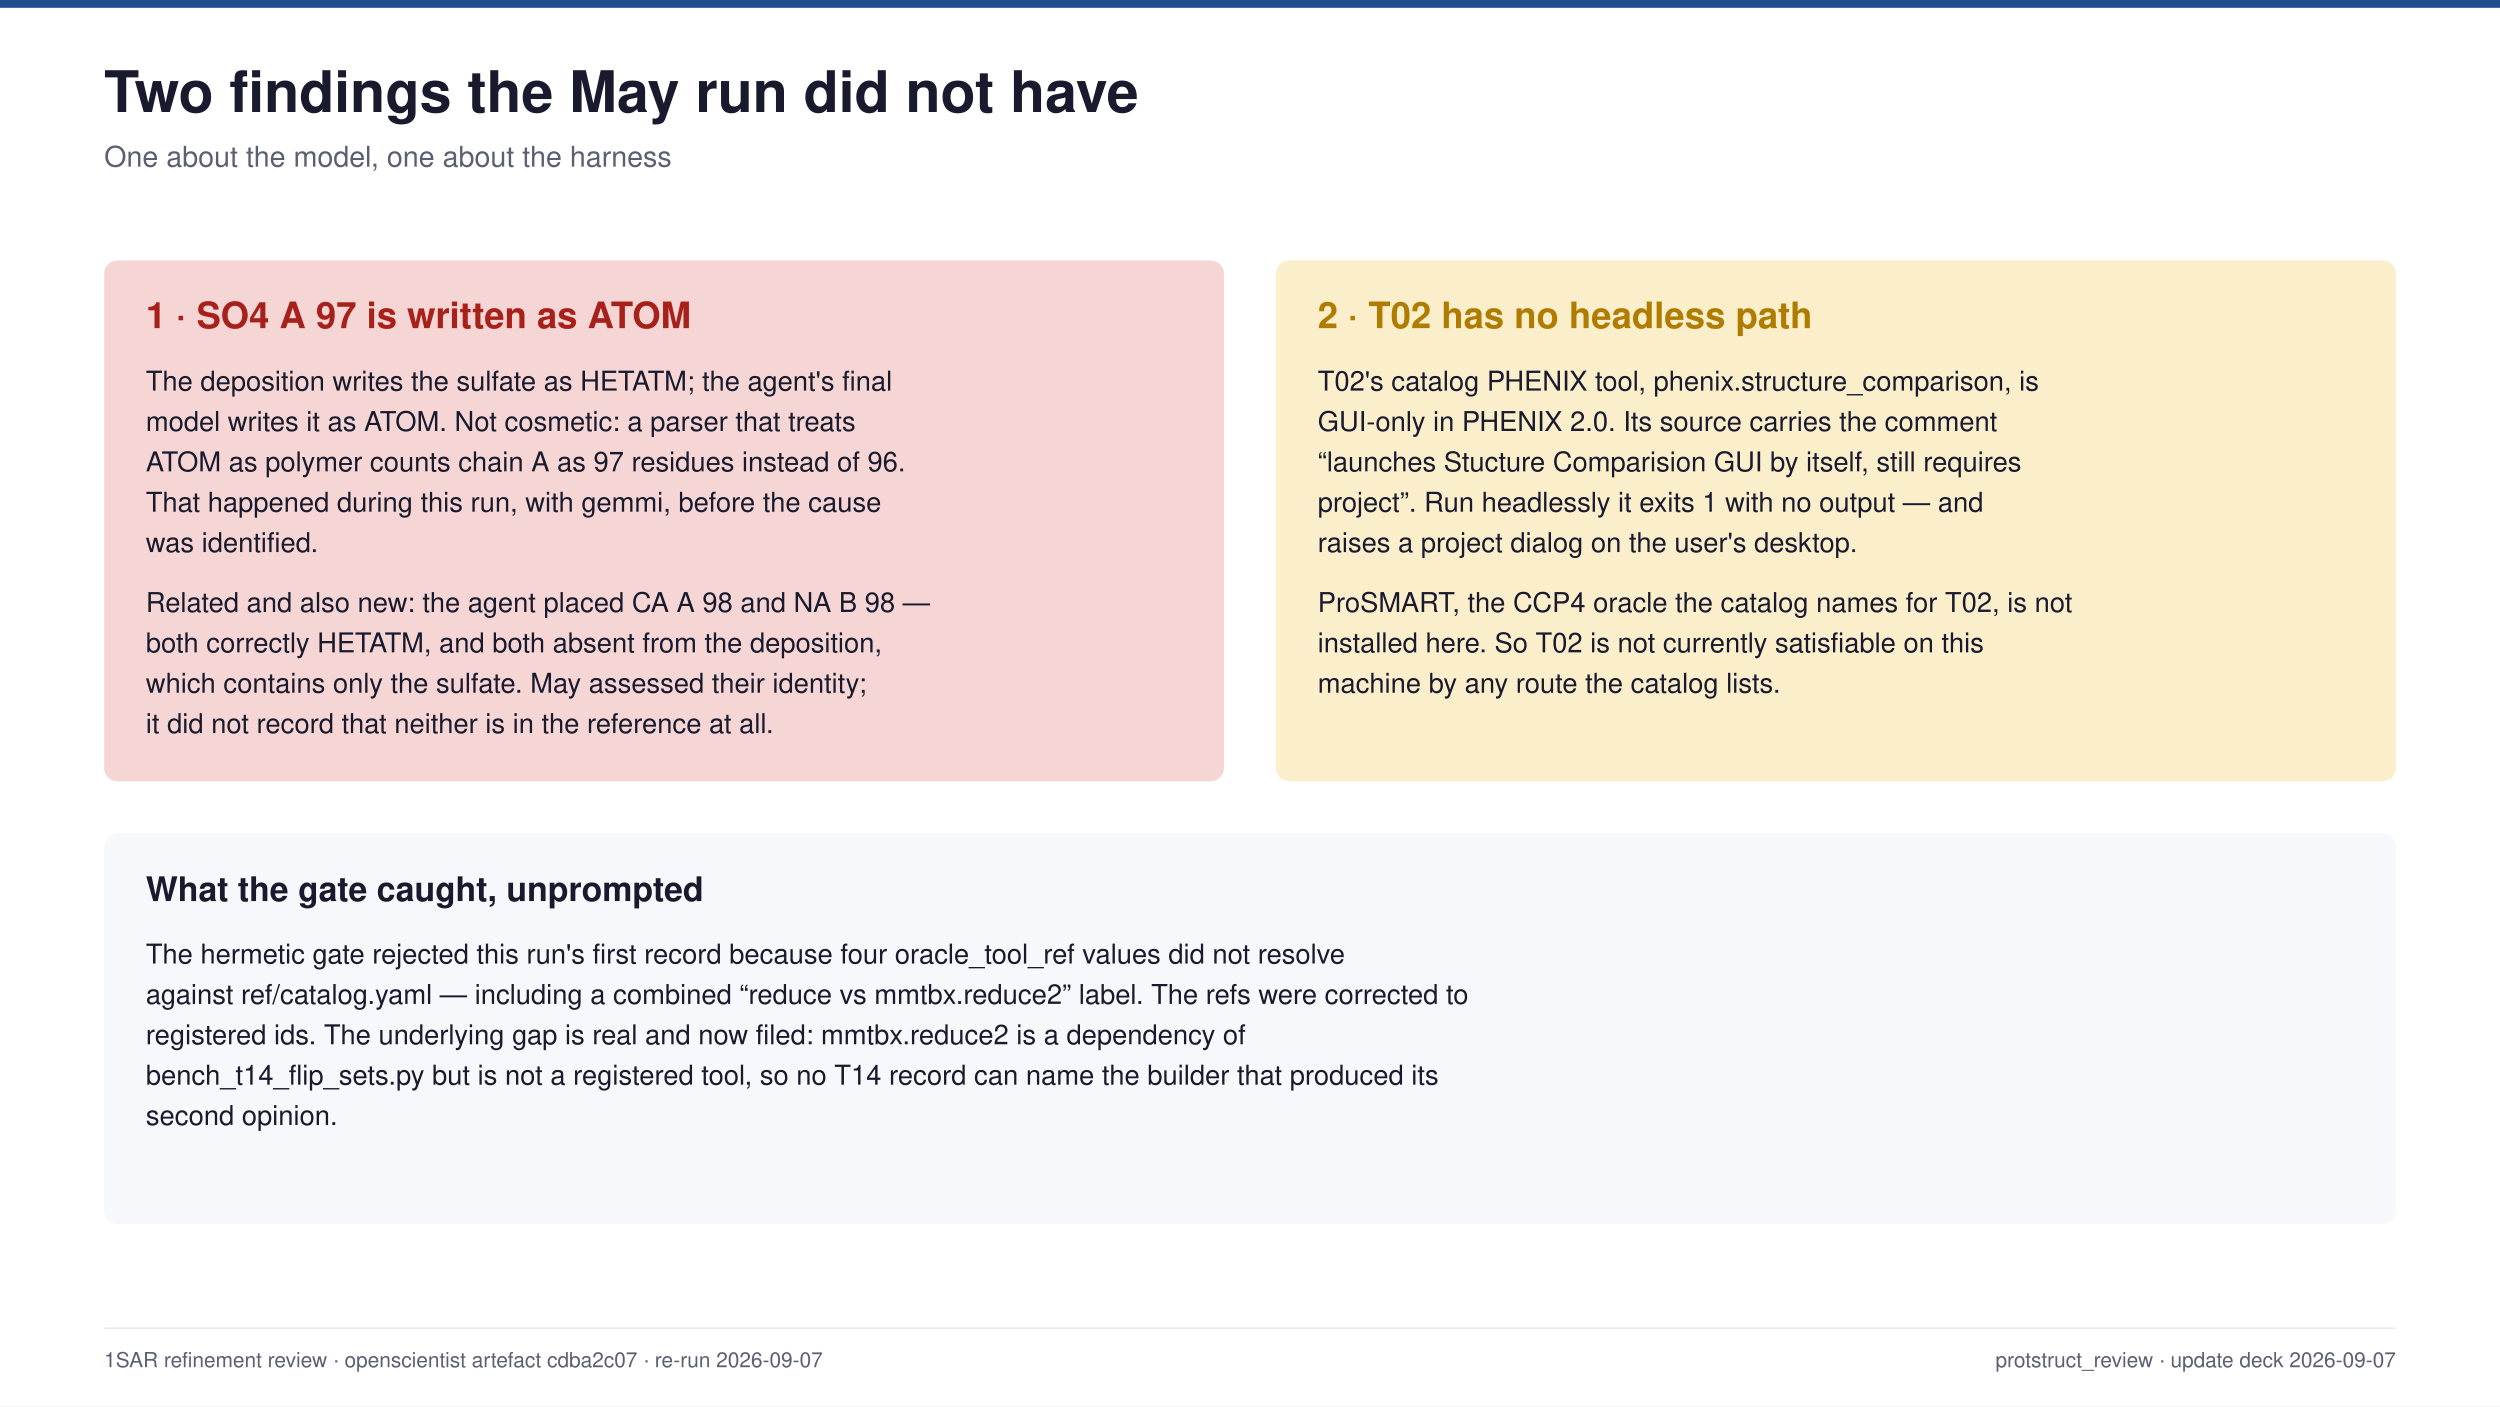
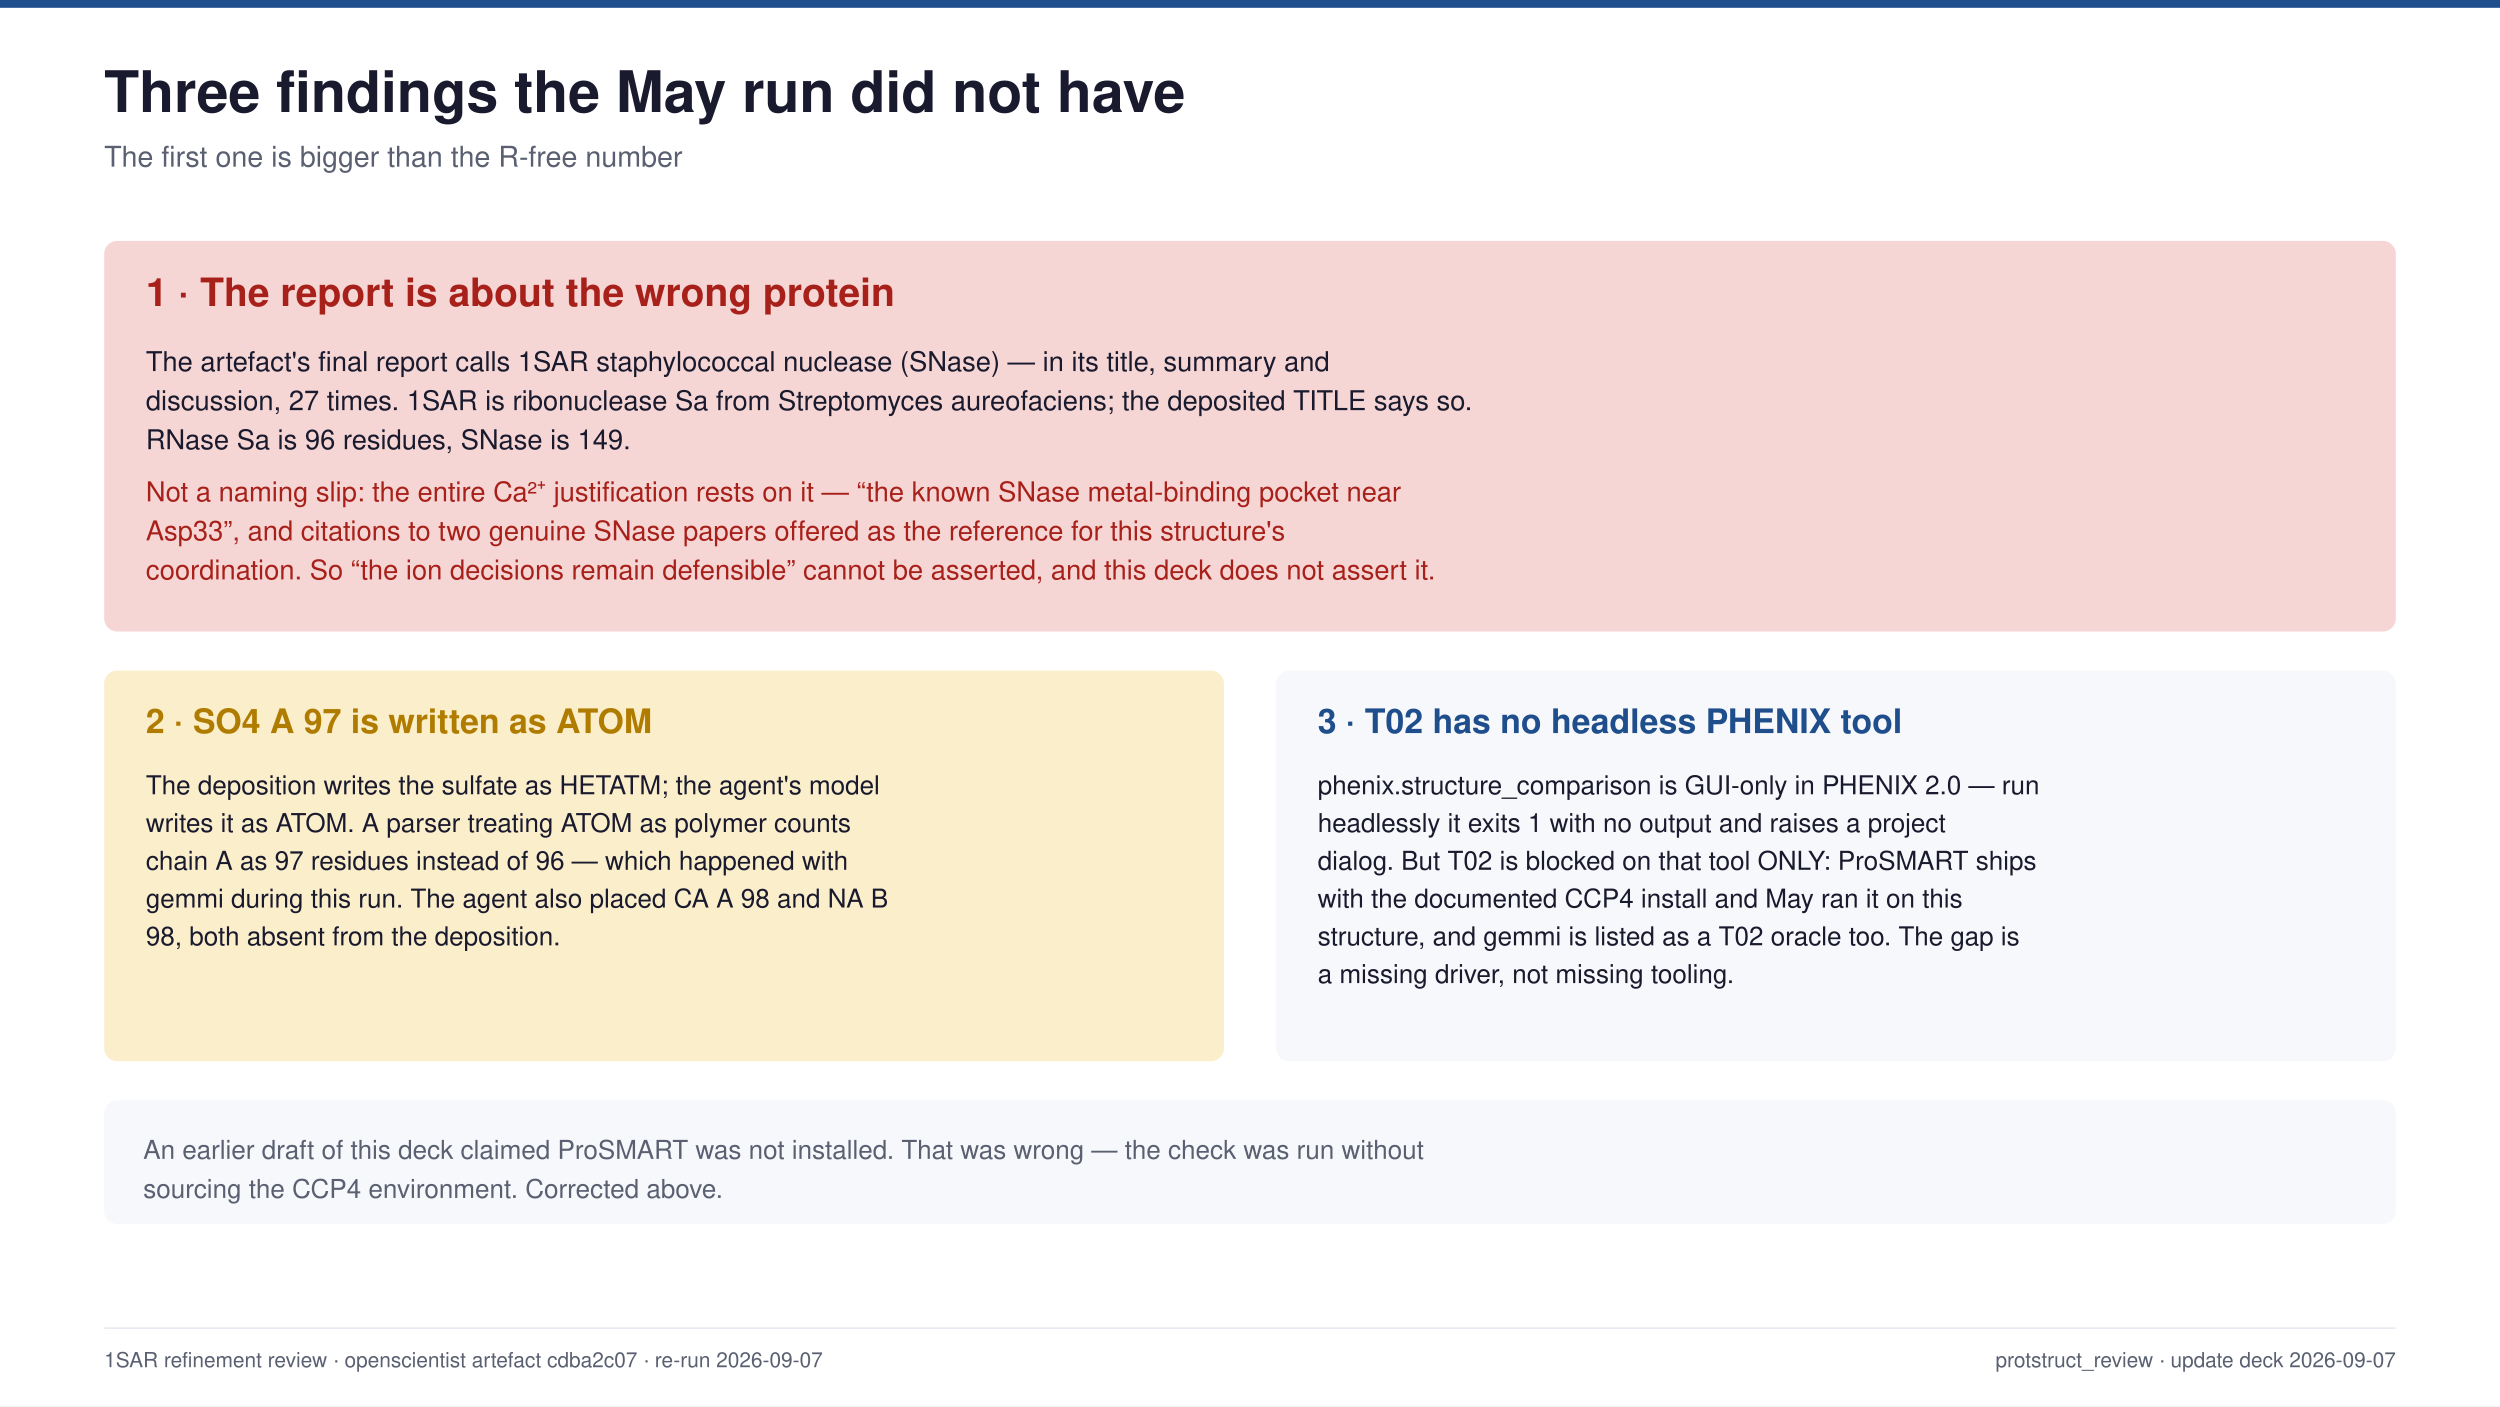
<svg xmlns="http://www.w3.org/2000/svg" width="1920" height="1080" viewBox="0 0 1920 1080" font-family="Helvetica, Arial, sans-serif">
  <rect width="100%" height="100%" fill="#ffffff" />
  <rect x="0" y="0" width="1920" height="6" fill="#1f4e8c" />
-   <text x="80" y="86" font-size="44" font-weight="700" fill="#1a1a2e">Two findings the May run did not have</text>
-   <text x="80" y="128" font-size="22" font-weight="400" fill="#5a6071">One about the model, one about the harness</text>
+   <text x="80" y="86" font-size="44" font-weight="700" fill="#1a1a2e">Three findings the May run did not have</text>
+   <text x="80" y="128" font-size="22" font-weight="400" fill="#5a6071">The first one is bigger than the R-free number</text>
  <line x1="80" y1="1020" x2="1840" y2="1020" stroke="#e3e6ee" stroke-width="1" />
  <text x="80" y="1050" font-size="16" fill="#5a6071">1SAR refinement review · openscientist artefact cdba2c07 · re-run 2026-09-07</text>
  <text x="1840" y="1050" font-size="16" fill="#5a6071" text-anchor="end">protstruct_review · update deck 2026-09-07</text>
-   <rect x="80" y="200" width="860" height="400" rx="10" ry="10" fill="#f5d6d4" />
-   <text x="112" y="252" font-size="28" font-weight="700" fill="#a8201a">1 · SO4 A 97 is written as ATOM</text>
-   <text x="112" y="300" font-size="21" font-weight="400" fill="#1a1a2e">The deposition writes the sulfate as HETATM; the agent's final</text>
-   <text x="112" y="331" font-size="21" font-weight="400" fill="#1a1a2e">model writes it as ATOM. Not cosmetic: a parser that treats</text>
-   <text x="112" y="362" font-size="21" font-weight="400" fill="#1a1a2e">ATOM as polymer counts chain A as 97 residues instead of 96.</text>
-   <text x="112" y="393" font-size="21" font-weight="400" fill="#1a1a2e">That happened during this run, with gemmi, before the cause</text>
-   <text x="112" y="424" font-size="21" font-weight="400" fill="#1a1a2e">was identified.</text>
-   <text x="112" y="470" font-size="21" font-weight="400" fill="#1a1a2e">Related and also new: the agent placed CA A 98 and NA B 98 —</text>
-   <text x="112" y="501" font-size="21" font-weight="400" fill="#1a1a2e">both correctly HETATM, and both absent from the deposition,</text>
-   <text x="112" y="532" font-size="21" font-weight="400" fill="#1a1a2e">which contains only the sulfate. May assessed their identity;</text>
-   <text x="112" y="563" font-size="21" font-weight="400" fill="#1a1a2e">it did not record that neither is in the reference at all.</text>
-   <rect x="980" y="200" width="860" height="400" rx="10" ry="10" fill="#fbeecb" />
-   <text x="1012" y="252" font-size="28" font-weight="700" fill="#b07c00">2 · T02 has no headless path</text>
-   <text x="1012" y="300" font-size="21" font-weight="400" fill="#1a1a2e">T02's catalog PHENIX tool, phenix.structure_comparison, is</text>
-   <text x="1012" y="331" font-size="21" font-weight="400" fill="#1a1a2e">GUI-only in PHENIX 2.0. Its source carries the comment</text>
-   <text x="1012" y="362" font-size="21" font-weight="400" fill="#1a1a2e">“launches Stucture Comparision GUI by itself, still requires</text>
-   <text x="1012" y="393" font-size="21" font-weight="400" fill="#1a1a2e">project”. Run headlessly it exits 1 with no output — and</text>
-   <text x="1012" y="424" font-size="21" font-weight="400" fill="#1a1a2e">raises a project dialog on the user's desktop.</text>
-   <text x="1012" y="470" font-size="21" font-weight="400" fill="#1a1a2e">ProSMART, the CCP4 oracle the catalog names for T02, is not</text>
-   <text x="1012" y="501" font-size="21" font-weight="400" fill="#1a1a2e">installed here. So T02 is not currently satisfiable on this</text>
-   <text x="1012" y="532" font-size="21" font-weight="400" fill="#1a1a2e">machine by any route the catalog lists.</text>
-   <rect x="80" y="640" width="1760" height="300" rx="10" ry="10" fill="#f7f8fb" />
-   <text x="112" y="692" font-size="26" font-weight="700" fill="#1a1a2e">What the gate caught, unprompted</text>
-   <text x="112" y="740" font-size="21" font-weight="400" fill="#1a1a2e">The hermetic gate rejected this run's first record because four oracle_tool_ref values did not resolve</text>
-   <text x="112" y="771" font-size="21" font-weight="400" fill="#1a1a2e">against ref/catalog.yaml — including a combined “reduce vs mmtbx.reduce2” label. The refs were corrected to</text>
-   <text x="112" y="802" font-size="21" font-weight="400" fill="#1a1a2e">registered ids. The underlying gap is real and now filed: mmtbx.reduce2 is a dependency of</text>
-   <text x="112" y="833" font-size="21" font-weight="400" fill="#1a1a2e">bench_t14_flip_sets.py but is not a registered tool, so no T14 record can name the builder that produced its</text>
-   <text x="112" y="864" font-size="21" font-weight="400" fill="#1a1a2e">second opinion.</text>
+   <rect x="80" y="185" width="1760" height="300" rx="10" ry="10" fill="#f5d6d4" />
+   <text x="112" y="235" font-size="30" font-weight="700" fill="#a8201a">1 · The report is about the wrong protein</text>
+   <text x="112" y="285" font-size="21" font-weight="400" fill="#1a1a2e">The artefact's final report calls 1SAR staphylococcal nuclease (SNase) — in its title, summary and</text>
+   <text x="112" y="315" font-size="21" font-weight="400" fill="#1a1a2e">discussion, 27 times. 1SAR is ribonuclease Sa from Streptomyces aureofaciens; the deposited TITLE says so.</text>
+   <text x="112" y="345" font-size="21" font-weight="400" fill="#1a1a2e">RNase Sa is 96 residues, SNase is 149.</text>
+   <text x="112" y="385" font-size="21" font-weight="400" fill="#a8201a">Not a naming slip: the entire Ca²⁺ justification rests on it — “the known SNase metal-binding pocket near</text>
+   <text x="112" y="415" font-size="21" font-weight="400" fill="#a8201a">Asp33”, and citations to two genuine SNase papers offered as the reference for this structure's</text>
+   <text x="112" y="445" font-size="21" font-weight="400" fill="#a8201a">coordination. So “the ion decisions remain defensible” cannot be asserted, and this deck does not assert it.</text>
+   <rect x="80" y="515" width="860" height="300" rx="10" ry="10" fill="#fbeecb" />
+   <text x="112" y="563" font-size="26" font-weight="700" fill="#b07c00">2 · SO4 A 97 is written as ATOM</text>
+   <text x="112" y="610" font-size="20" font-weight="400" fill="#1a1a2e">The deposition writes the sulfate as HETATM; the agent's model</text>
+   <text x="112" y="639" font-size="20" font-weight="400" fill="#1a1a2e">writes it as ATOM. A parser treating ATOM as polymer counts</text>
+   <text x="112" y="668" font-size="20" font-weight="400" fill="#1a1a2e">chain A as 97 residues instead of 96 — which happened with</text>
+   <text x="112" y="697" font-size="20" font-weight="400" fill="#1a1a2e">gemmi during this run. The agent also placed CA A 98 and NA B</text>
+   <text x="112" y="726" font-size="20" font-weight="400" fill="#1a1a2e">98, both absent from the deposition.</text>
+   <rect x="980" y="515" width="860" height="300" rx="10" ry="10" fill="#f7f8fb" />
+   <text x="1012" y="563" font-size="26" font-weight="700" fill="#1f4e8c">3 · T02 has no headless PHENIX tool</text>
+   <text x="1012" y="610" font-size="20" font-weight="400" fill="#1a1a2e">phenix.structure_comparison is GUI-only in PHENIX 2.0 — run</text>
+   <text x="1012" y="639" font-size="20" font-weight="400" fill="#1a1a2e">headlessly it exits 1 with no output and raises a project</text>
+   <text x="1012" y="668" font-size="20" font-weight="400" fill="#1a1a2e">dialog. But T02 is blocked on that tool ONLY: ProSMART ships</text>
+   <text x="1012" y="697" font-size="20" font-weight="400" fill="#1a1a2e">with the documented CCP4 install and May ran it on this</text>
+   <text x="1012" y="726" font-size="20" font-weight="400" fill="#1a1a2e">structure, and gemmi is listed as a T02 oracle too. The gap is</text>
+   <text x="1012" y="755" font-size="20" font-weight="400" fill="#1a1a2e">a missing driver, not missing tooling.</text>
+   <rect x="80" y="845" width="1760" height="95" rx="10" ry="10" fill="#f7f8fb" />
+   <text x="110" y="890" font-size="20" font-weight="400" fill="#5a6071">An earlier draft of this deck claimed ProSMART was not installed. That was wrong — the check was run without</text>
+   <text x="110" y="920" font-size="20" font-weight="400" fill="#5a6071">sourcing the CCP4 environment. Corrected above.</text>
</svg>
